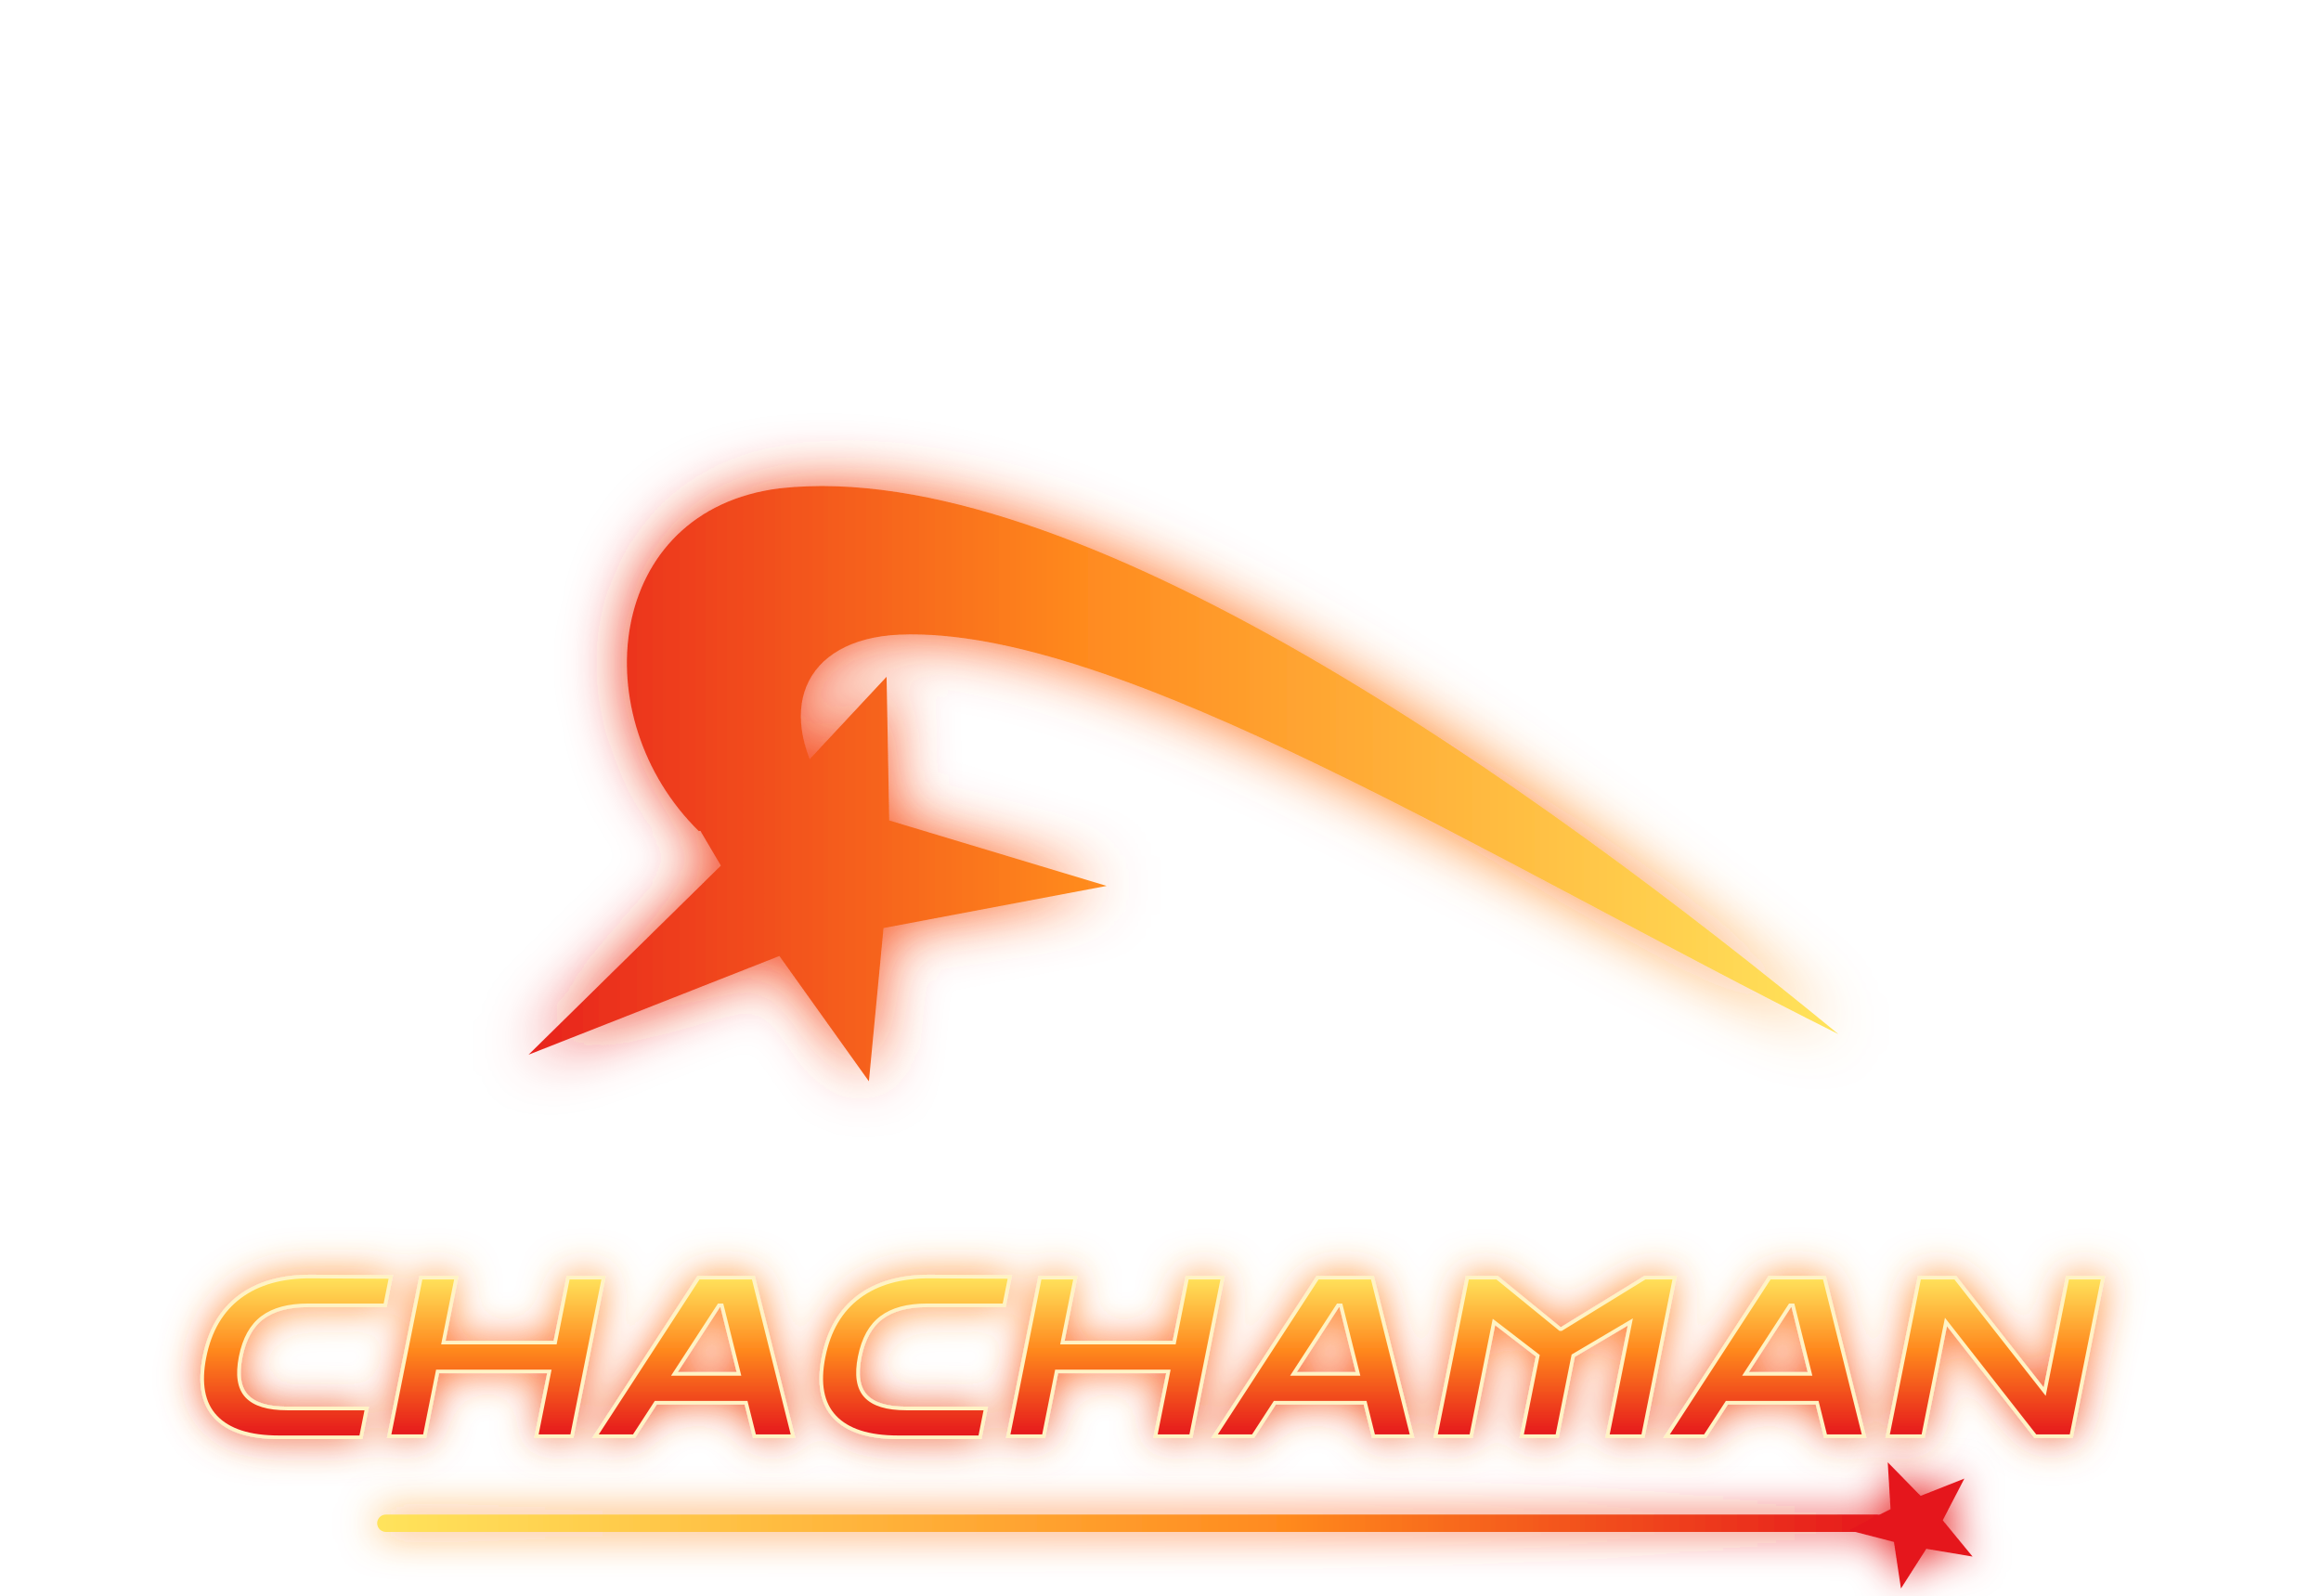
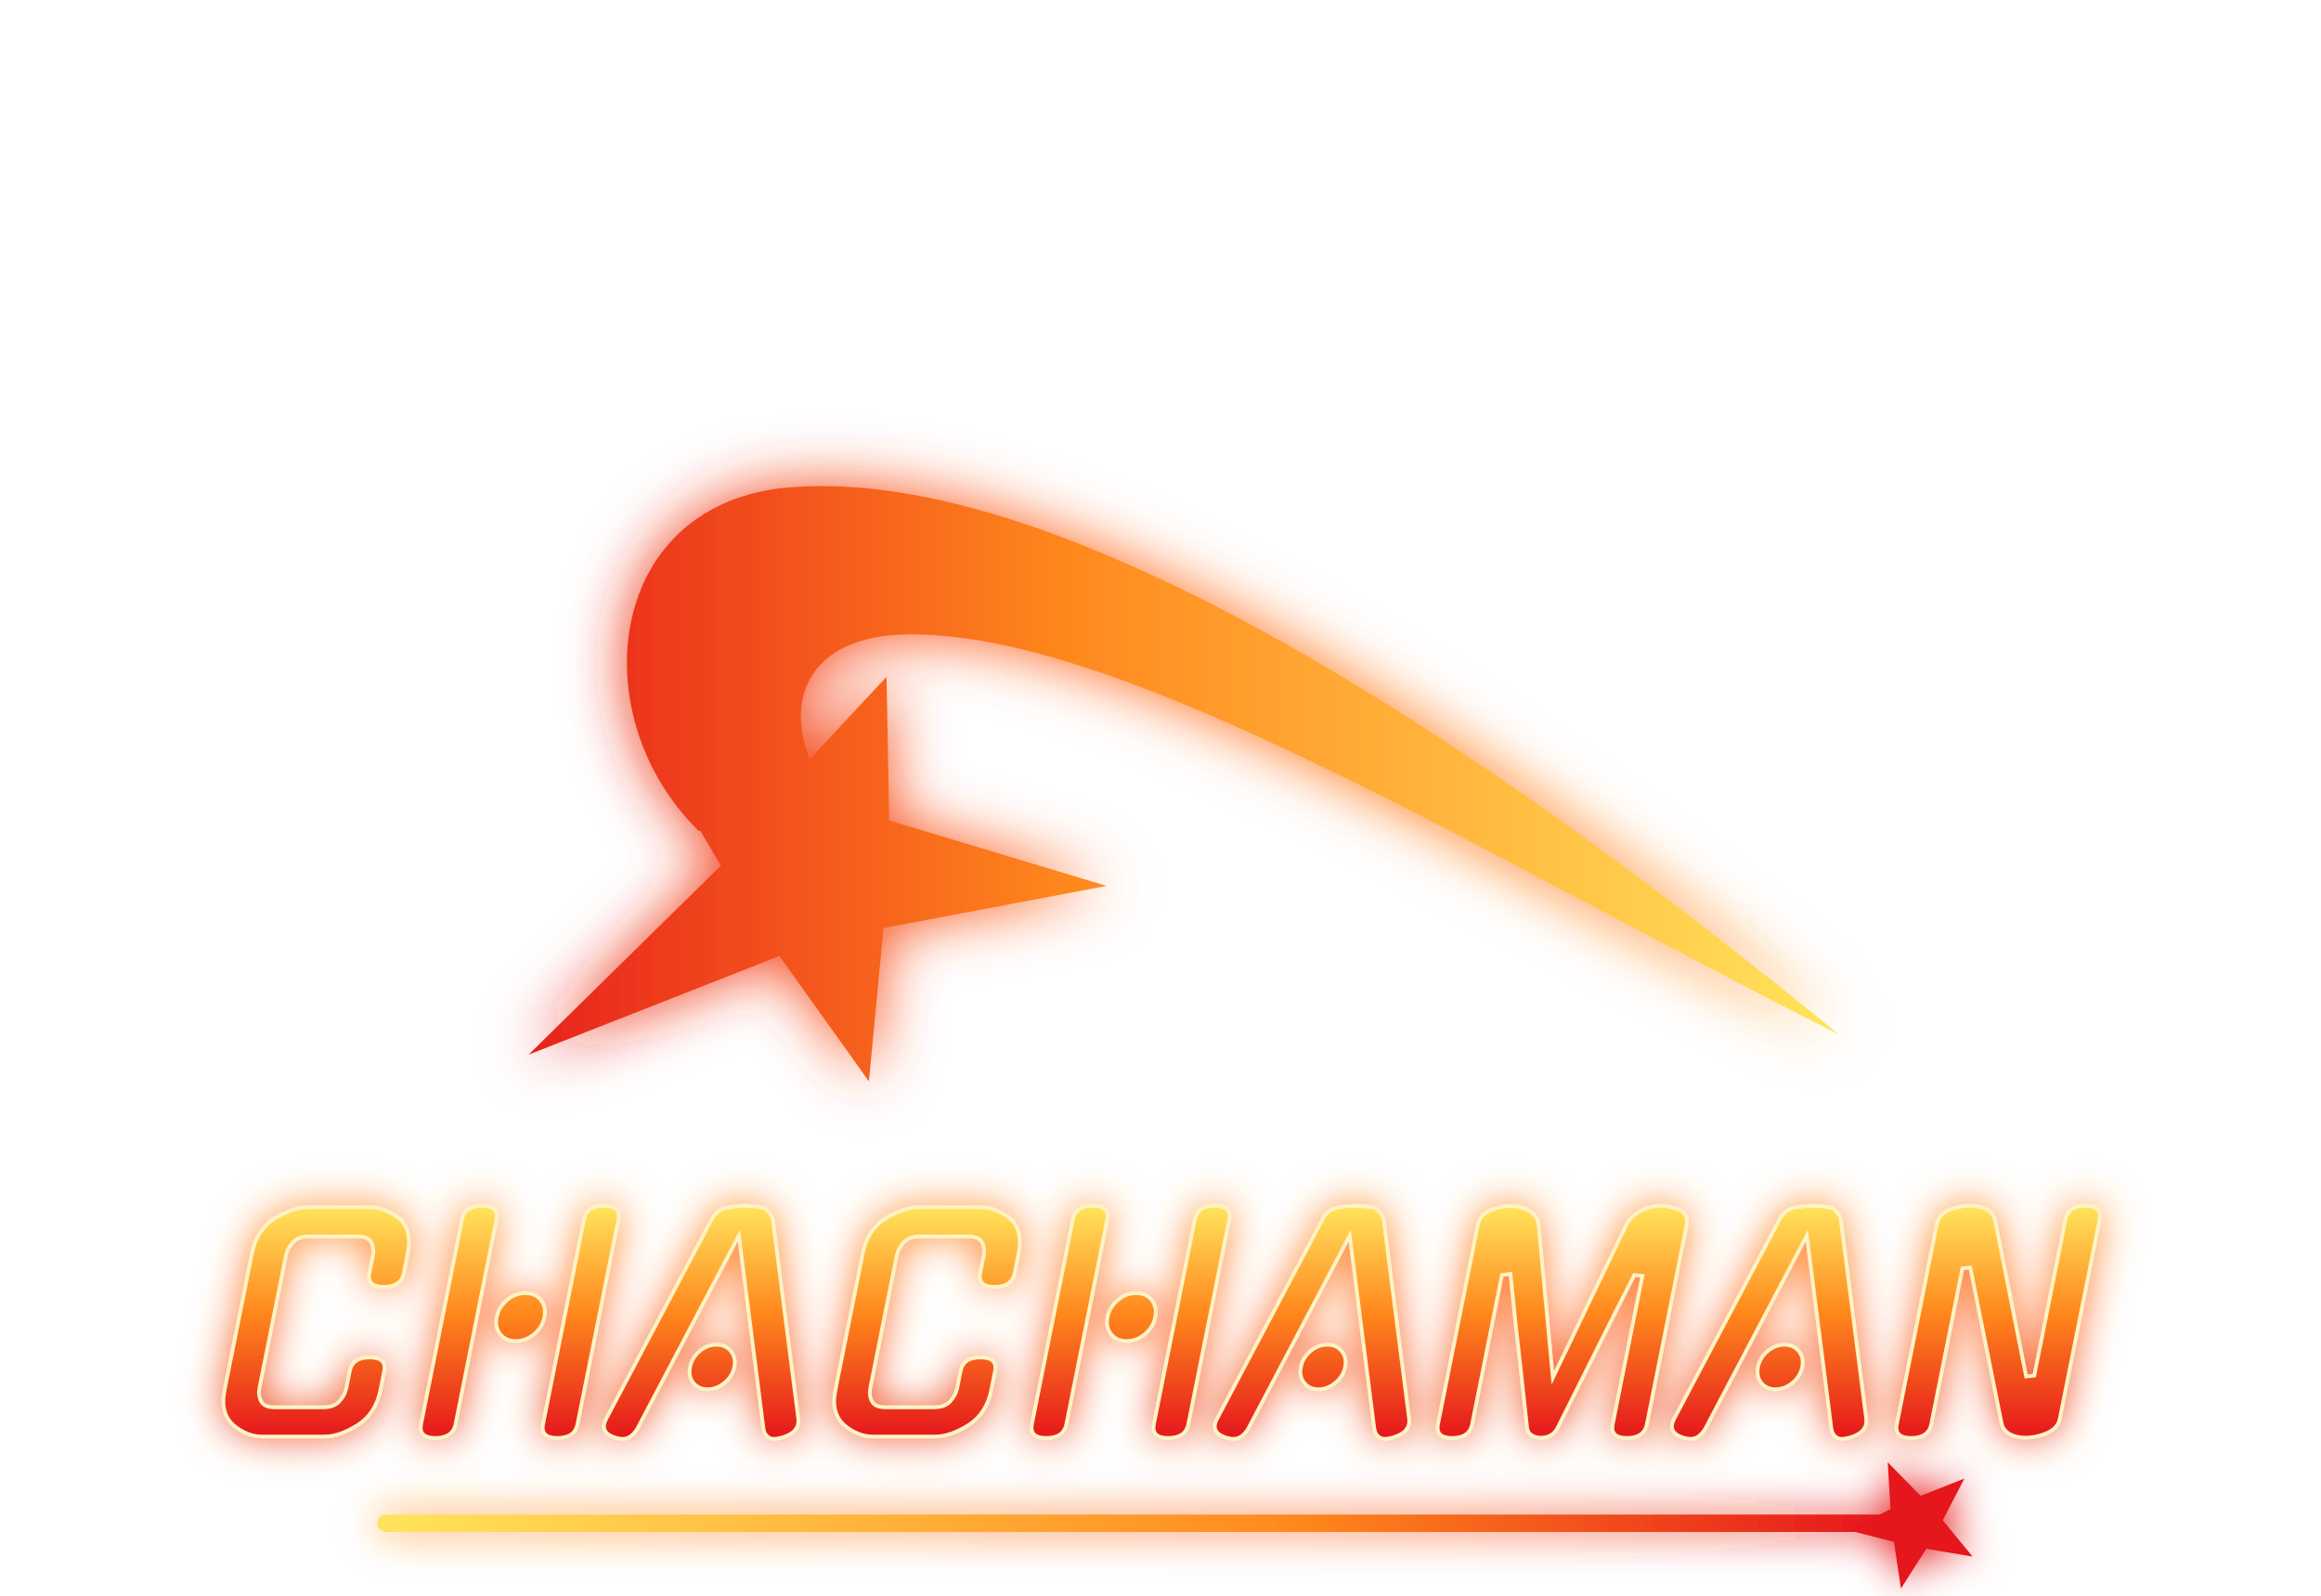
<svg xmlns="http://www.w3.org/2000/svg" viewBox="0 0 1600 1100" width="1600" height="1100">
  <defs>
    <linearGradient id="fire" x1="0" y1="0" x2="0" y2="1">
      <stop offset="0" stop-color="#FFE45C" />
      <stop offset=".45" stop-color="#FF8A1F" />
      <stop offset="1" stop-color="#E5161F" />
    </linearGradient>
    <linearGradient id="fireH" x1="0" y1="0" x2="1" y2="0">
      <stop offset="0" stop-color="#E5161F" stop-opacity="0" />
      <stop offset=".35" stop-color="#FF5A1F" />
      <stop offset="1" stop-color="#FFE45C" />
    </linearGradient>
    <linearGradient id="fireLR" gradientUnits="userSpaceOnUse" x1="-160" y1="0" x2="470" y2="0">
      <stop offset="0" stop-color="#E5161F" />
      <stop offset=".45" stop-color="#FF8A1F" />
      <stop offset="1" stop-color="#FFE45C" />
    </linearGradient>
    <linearGradient id="fireRL" x1="0" y1="0" x2="1" y2="0">
      <stop offset="0" stop-color="#FFE45C" />
      <stop offset=".6" stop-color="#FF8A1F" />
      <stop offset="1" stop-color="#E5161F" />
    </linearGradient>
    <radialGradient id="bg" cx=".5" cy=".3" r=".8">
      <stop offset="0" stop-color="#2a0d08" />
      <stop offset=".55" stop-color="#0d0707" />
      <stop offset="1" stop-color="#050505" />
    </radialGradient>
    <filter id="glow" x="-30%" y="-30%" width="160%" height="160%">
      <feGaussianBlur stdDeviation="14" result="b" />
      <feColorMatrix in="b" values="1 0 0 0 0  0 .35 0 0 0  0 0 .1 0 0  0 0 0 .9 0" />
      <feMerge>
        <feMergeNode />
        <feMergeNode in="SourceGraphic" />
      </feMerge>
    </filter>
  </defs>
  <g transform="translate(560,600) scale(1.505)" filter="url(#glow)">
    <path d="M-52,-18 C-105,-70 -95,-165 -15,-175 C120,-190 330,-40 470,75 C310,-5 140,-112 40,-108 C-5,-106 -18,-72 8,-34 Z" fill="url(#fireLR)" />
    <path d="M25.9,96.6 L-15.1,39.2 L-130.0,84.4 L-41.9,-2.2 L-77.7,-62.9 L-10.9,-40.6 L34.0,-88.7 L35.2,-22.9 L134.8,7.1 L32.6,26.4Z" fill="url(#fireLR)" stroke-linejoin="round" />
  </g>
  <g transform="translate(-18,990)" filter="url(#glow)">
-     <path d="M210.266 0.764Q179.997 0.764 166.742 -13.224Q153.488 -27.211 158.992 -54.729Q164.465 -82.093 183.329 -96.157Q202.194 -110.222 232.432 -110.069L287.406 -109.763L283.492 -90.195H230.139Q210.266 -90.195 198.953 -81.787Q187.64 -73.379 183.91 -54.729Q180.18 -36.078 188.114 -27.594Q196.048 -19.109 215.922 -19.109H270.803L266.829 0.764Z M286.269 0.0 308.13 -109.305H332.59L323.631 -64.513H400.68L409.638 -109.305H434.098L412.237 0.0H387.777L396.705 -44.639H319.657L310.729 0.0Z M428.467 0.0 499.553 -109.305H537.313L564.677 0.0H538.077L532.298 -23.084H470.079L455.067 0.0ZM482.92 -42.957H527.406L515.605 -90.195H513.617Z M637.011 0.764Q606.743 0.764 593.488 -13.224Q580.234 -27.211 585.738 -54.729Q591.211 -82.093 610.075 -96.157Q628.94 -110.222 659.178 -110.069L714.151 -109.763L710.238 -90.195H656.885Q637.011 -90.195 625.699 -81.787Q614.386 -73.379 610.656 -54.729Q606.926 -36.078 614.86 -27.594Q622.794 -19.109 642.668 -19.109H697.549L693.575 0.764Z M713.015 0.0 734.876 -109.305H759.336L750.377 -64.513H827.426L836.384 -109.305H860.844L838.983 0.0H814.523L823.451 -44.639H746.403L737.475 0.0Z M855.213 0.0 926.299 -109.305H964.059L991.423 0.0H964.823L959.044 -23.084H896.825L881.813 0.0ZM909.666 -42.957H954.152L942.351 -90.195H940.363Z M1007.653 0.0 1029.514 -109.305H1049.999L1093.507 -73.838H1094.271L1151.966 -109.305H1172.451L1150.59 0.0H1126.13L1141.876 -78.73L1102.526 -55.493L1091.428 0.0H1066.968L1078.066 -55.493L1047.859 -78.73L1032.113 0.0Z M1166.82 0.0 1237.906 -109.305H1275.666L1303.03 0.0H1276.43L1270.651 -23.084H1208.432L1193.42 0.0ZM1221.273 -42.957H1265.759L1253.957 -90.195H1251.97Z M1319.26 0.0 1341.121 -109.305H1365.886L1427.525 -30.728L1443.24 -109.305H1467.7L1445.839 0.0H1421.074L1359.466 -78.73L1343.72 0.0Z" fill="url(#fire)" stroke="#fff3c4" stroke-width="2.5" />
+     <path d="M280.206 -31.804Q276.986 -15.703 264.662 -7.752Q258.738 -3.975 252.855 -1.888Q246.971 0.199 241.803 0.199H198.47Q193.302 0.199 188.253 -1.888Q183.204 -3.975 178.791 -7.752Q174.418 -11.728 172.808 -17.592Q171.198 -23.455 172.868 -31.804L191.751 -126.222Q193.342 -134.173 197.337 -140.235Q201.332 -146.298 207.256 -150.075H207.057Q212.901 -153.454 218.904 -155.64Q224.907 -157.827 230.075 -157.827H273.408Q278.576 -157.827 283.705 -155.64Q288.833 -153.454 293.325 -150.075H293.126Q297.539 -146.298 299.11 -140.235Q300.68 -134.173 299.09 -126.222L296.347 -112.506Q294.438 -102.965 282.512 -102.965Q270.784 -102.965 272.692 -112.506L275.078 -124.433Q276.072 -129.402 273.925 -133.576Q271.778 -137.751 264.423 -137.751H231.029Q223.675 -137.751 219.858 -133.576Q216.042 -129.402 215.048 -124.433L196.84 -33.394Q195.806 -28.226 197.953 -24.052Q200.1 -19.877 207.455 -19.877H240.849Q248.203 -19.877 252.02 -24.052Q255.836 -28.226 256.87 -33.394L259.176 -44.923Q261.044 -54.265 272.772 -54.265Q284.698 -54.265 282.83 -44.923Z M420.605 -149.28Q422.513 -158.821 434.241 -158.821Q446.168 -158.821 444.259 -149.28L416.073 -8.349Q414.165 1.193 402.238 1.193Q390.511 1.193 392.419 -8.349ZM331.991 -8.349Q330.083 1.193 318.157 1.193Q306.429 1.193 308.337 -8.349L336.524 -149.28Q338.432 -158.821 350.159 -158.821Q362.086 -158.821 360.178 -149.28ZM393.254 -82.094Q391.862 -75.137 386.138 -70.366Q380.413 -65.596 373.456 -65.596Q366.698 -65.596 362.881 -70.366Q359.065 -75.137 360.456 -82.094Q361.847 -89.051 367.572 -93.822Q373.297 -98.592 380.055 -98.592Q387.012 -98.592 390.829 -93.822Q394.645 -89.051 393.254 -82.094Z M527.372 -138.347 457.125 -4.771 457.164 -4.969Q455.375 -1.988 452.911 -0.099Q450.446 1.789 447.464 1.789Q445.874 1.789 444.443 1.491Q443.012 1.193 441.501 0.795H441.7Q431.085 -2.783 435.896 -11.926L508.766 -149.677Q510.396 -152.858 513.318 -155.044Q516.24 -157.231 519.699 -157.628Q523.197 -158.224 526.437 -158.523Q529.677 -158.821 531.466 -158.821Q533.255 -158.821 536.376 -158.523Q539.497 -158.224 542.796 -157.827Q545.5 -157.429 547.666 -154.845Q549.833 -152.261 550.708 -149.677Q555.001 -115.488 559.493 -80.802Q563.986 -46.116 568.279 -11.926Q569.233 -2.783 557.386 0.795Q555.717 1.193 554.365 1.491Q553.013 1.789 551.423 1.789Q548.64 1.789 546.732 -0.099Q544.824 -1.988 544.426 -4.969L544.387 -4.771ZM524.151 -47.706Q522.879 -41.345 517.512 -36.873Q512.145 -32.4 505.785 -32.4Q499.424 -32.4 495.945 -36.873Q492.467 -41.345 493.739 -47.706Q495.011 -54.067 500.279 -58.539Q505.546 -63.012 511.907 -63.012Q518.268 -63.012 521.846 -58.539Q525.424 -54.067 524.151 -47.706Z M701.284 -31.804Q698.064 -15.703 685.74 -7.752Q679.816 -3.975 673.933 -1.888Q668.049 0.199 662.881 0.199H619.548Q614.38 0.199 609.331 -1.888Q604.282 -3.975 599.869 -7.752Q595.496 -11.728 593.886 -17.592Q592.276 -23.455 593.946 -31.804L612.829 -126.222Q614.42 -134.173 618.415 -140.235Q622.41 -146.298 628.334 -150.075H628.135Q633.979 -153.454 639.982 -155.64Q645.985 -157.827 651.153 -157.827H694.486Q699.654 -157.827 704.782 -155.64Q709.911 -153.454 714.403 -150.075H714.204Q718.617 -146.298 720.187 -140.235Q721.758 -134.173 720.168 -126.222L717.424 -112.506Q715.516 -102.965 703.59 -102.965Q691.862 -102.965 693.77 -112.506L696.156 -124.433Q697.149 -129.402 695.003 -133.576Q692.856 -137.751 685.501 -137.751H652.107Q644.753 -137.751 640.936 -133.576Q637.12 -129.402 636.126 -124.433L617.918 -33.394Q616.884 -28.226 619.031 -24.052Q621.178 -19.877 628.533 -19.877H661.927Q669.281 -19.877 673.098 -24.052Q676.914 -28.226 677.948 -33.394L680.254 -44.923Q682.122 -54.265 693.85 -54.265Q705.776 -54.265 703.908 -44.923Z M841.683 -149.28Q843.591 -158.821 855.319 -158.821Q867.245 -158.821 865.337 -149.28L837.151 -8.349Q835.243 1.193 823.316 1.193Q811.589 1.193 813.497 -8.349ZM753.069 -8.349Q751.161 1.193 739.235 1.193Q727.507 1.193 729.415 -8.349L757.601 -149.28Q759.51 -158.821 771.237 -158.821Q783.164 -158.821 781.256 -149.28ZM814.332 -82.094Q812.94 -75.137 807.216 -70.366Q801.491 -65.596 794.534 -65.596Q787.775 -65.596 783.959 -70.366Q780.142 -75.137 781.534 -82.094Q782.925 -89.051 788.65 -93.822Q794.375 -98.592 801.133 -98.592Q808.09 -98.592 811.907 -93.822Q815.723 -89.051 814.332 -82.094Z M948.449 -138.347 878.203 -4.771 878.242 -4.969Q876.453 -1.988 873.988 -0.099Q871.524 1.789 868.542 1.789Q866.952 1.789 865.521 1.491Q864.09 1.193 862.579 0.795H862.778Q852.163 -2.783 856.973 -11.926L929.844 -149.677Q931.474 -152.858 934.396 -155.044Q937.318 -157.231 940.777 -157.628Q944.275 -158.224 947.515 -158.523Q950.755 -158.821 952.544 -158.821Q954.333 -158.821 957.454 -158.523Q960.575 -158.224 963.874 -157.827Q966.578 -157.429 968.744 -154.845Q970.911 -152.261 971.786 -149.677Q976.079 -115.488 980.571 -80.802Q985.064 -46.116 989.357 -11.926Q990.311 -2.783 978.464 0.795Q976.795 1.193 975.443 1.491Q974.091 1.789 972.501 1.789Q969.718 1.789 967.81 -0.099Q965.902 -1.988 965.504 -4.969L965.465 -4.771ZM945.229 -47.706Q943.957 -41.345 938.59 -36.873Q933.223 -32.4 926.863 -32.4Q920.502 -32.4 917.023 -36.873Q913.545 -41.345 914.817 -47.706Q916.089 -54.067 921.356 -58.539Q926.624 -63.012 932.985 -63.012Q939.346 -63.012 942.923 -58.539Q946.501 -54.067 945.229 -47.706Z M1162.475 -158.821Q1168.835 -158.821 1175.792 -155.839Q1182.193 -153.056 1180.643 -145.304L1153.251 -8.349Q1151.343 1.193 1139.615 1.193Q1127.888 1.193 1129.796 -8.349L1150.23 -110.519L1144.585 -111.115L1131.466 -85.274L1091.711 -5.764Q1088.133 1.193 1079.625 0.994Q1075.888 0.795 1073.463 -0.994Q1071.038 -2.783 1070.72 -6.162L1065.671 -52.476Q1064.041 -66.192 1062.511 -80.404Q1060.98 -94.617 1059.271 -111.91L1053.347 -111.115L1032.794 -8.349Q1030.886 1.193 1019.158 1.193Q1007.43 1.193 1009.339 -8.349L1036.73 -145.304Q1038.24 -152.858 1045.794 -155.839Q1053.745 -158.821 1060.463 -158.622Q1063.445 -158.622 1066.466 -157.827Q1069.488 -157.032 1071.973 -155.541Q1074.457 -154.05 1076.187 -151.764Q1077.916 -149.478 1078.512 -146.497L1088.451 -40.152Q1094.176 -51.88 1100.695 -65.596Q1107.215 -79.311 1114.013 -93.424Q1120.811 -107.537 1127.45 -121.352Q1134.09 -135.167 1139.854 -147.093Q1141.603 -149.876 1144.227 -152.062Q1146.851 -154.249 1149.932 -155.74Q1153.013 -157.231 1156.253 -158.026Q1159.493 -158.821 1162.475 -158.821Z M1263.556 -138.347 1193.309 -4.771 1193.349 -4.969Q1191.56 -1.988 1189.095 -0.099Q1186.63 1.789 1183.649 1.789Q1182.058 1.789 1180.627 1.491Q1179.196 1.193 1177.685 0.795H1177.884Q1167.27 -2.783 1172.08 -11.926L1244.951 -149.677Q1246.581 -152.858 1249.503 -155.044Q1252.425 -157.231 1255.883 -157.628Q1259.382 -158.224 1262.622 -158.523Q1265.862 -158.821 1267.651 -158.821Q1269.44 -158.821 1272.56 -158.523Q1275.681 -158.224 1278.981 -157.827Q1281.684 -157.429 1283.851 -154.845Q1286.017 -152.261 1286.892 -149.677Q1291.186 -115.488 1295.678 -80.802Q1300.17 -46.116 1304.464 -11.926Q1305.418 -2.783 1293.571 0.795Q1291.901 1.193 1290.55 1.491Q1289.198 1.789 1287.608 1.789Q1284.825 1.789 1282.917 -0.099Q1281.008 -1.988 1280.611 -4.969L1280.571 -4.771ZM1260.336 -47.706Q1259.064 -41.345 1253.697 -36.873Q1248.33 -32.4 1241.969 -32.4Q1235.608 -32.4 1232.13 -36.873Q1228.651 -41.345 1229.923 -47.706Q1231.195 -54.067 1236.463 -58.539Q1241.731 -63.012 1248.091 -63.012Q1254.452 -63.012 1258.03 -58.539Q1261.608 -54.067 1260.336 -47.706Z M1441.881 -149.28Q1443.789 -158.821 1455.517 -158.821Q1467.245 -158.821 1465.337 -149.28L1437.906 -12.125Q1436.514 -5.168 1428.524 -1.988H1428.722Q1425.264 -0.596 1421.527 0.199Q1417.79 0.994 1414.411 0.994Q1411.826 0.994 1409.143 0.497Q1406.46 0.0 1404.194 -1.093Q1401.928 -2.187 1400.218 -4.075Q1398.509 -5.963 1397.873 -8.746L1376.246 -116.283L1370.76 -115.687L1349.292 -8.349Q1347.384 1.193 1335.457 1.193Q1323.73 1.193 1325.638 -8.349L1353.029 -145.304Q1354.659 -153.454 1362.371 -156.237Q1369.448 -158.821 1376.802 -158.821Q1381.971 -158.821 1386.821 -156.734Q1391.671 -154.647 1393.301 -148.882L1414.689 -41.146L1420.374 -41.743Z" fill="url(#fire)" stroke="#fff3c4" stroke-width="2.5" />
  </g>
  <g filter="url(#glow)">
    <rect x="260" y="1044" width="1040" height="12" rx="6" fill="url(#fireRL)" />
    <g transform="translate(1320,1050) rotate(12)">
      <path d="M0.0,46.0 L-11.4,15.6 L-43.7,14.2 L-18.4,-6.0 L-27.0,-37.2 L-0.0,-19.3 L27.0,-37.2 L18.4,-6.0 L43.7,14.2 L11.4,15.6Z" fill="#E5161F" />
    </g>
  </g>
</svg>
